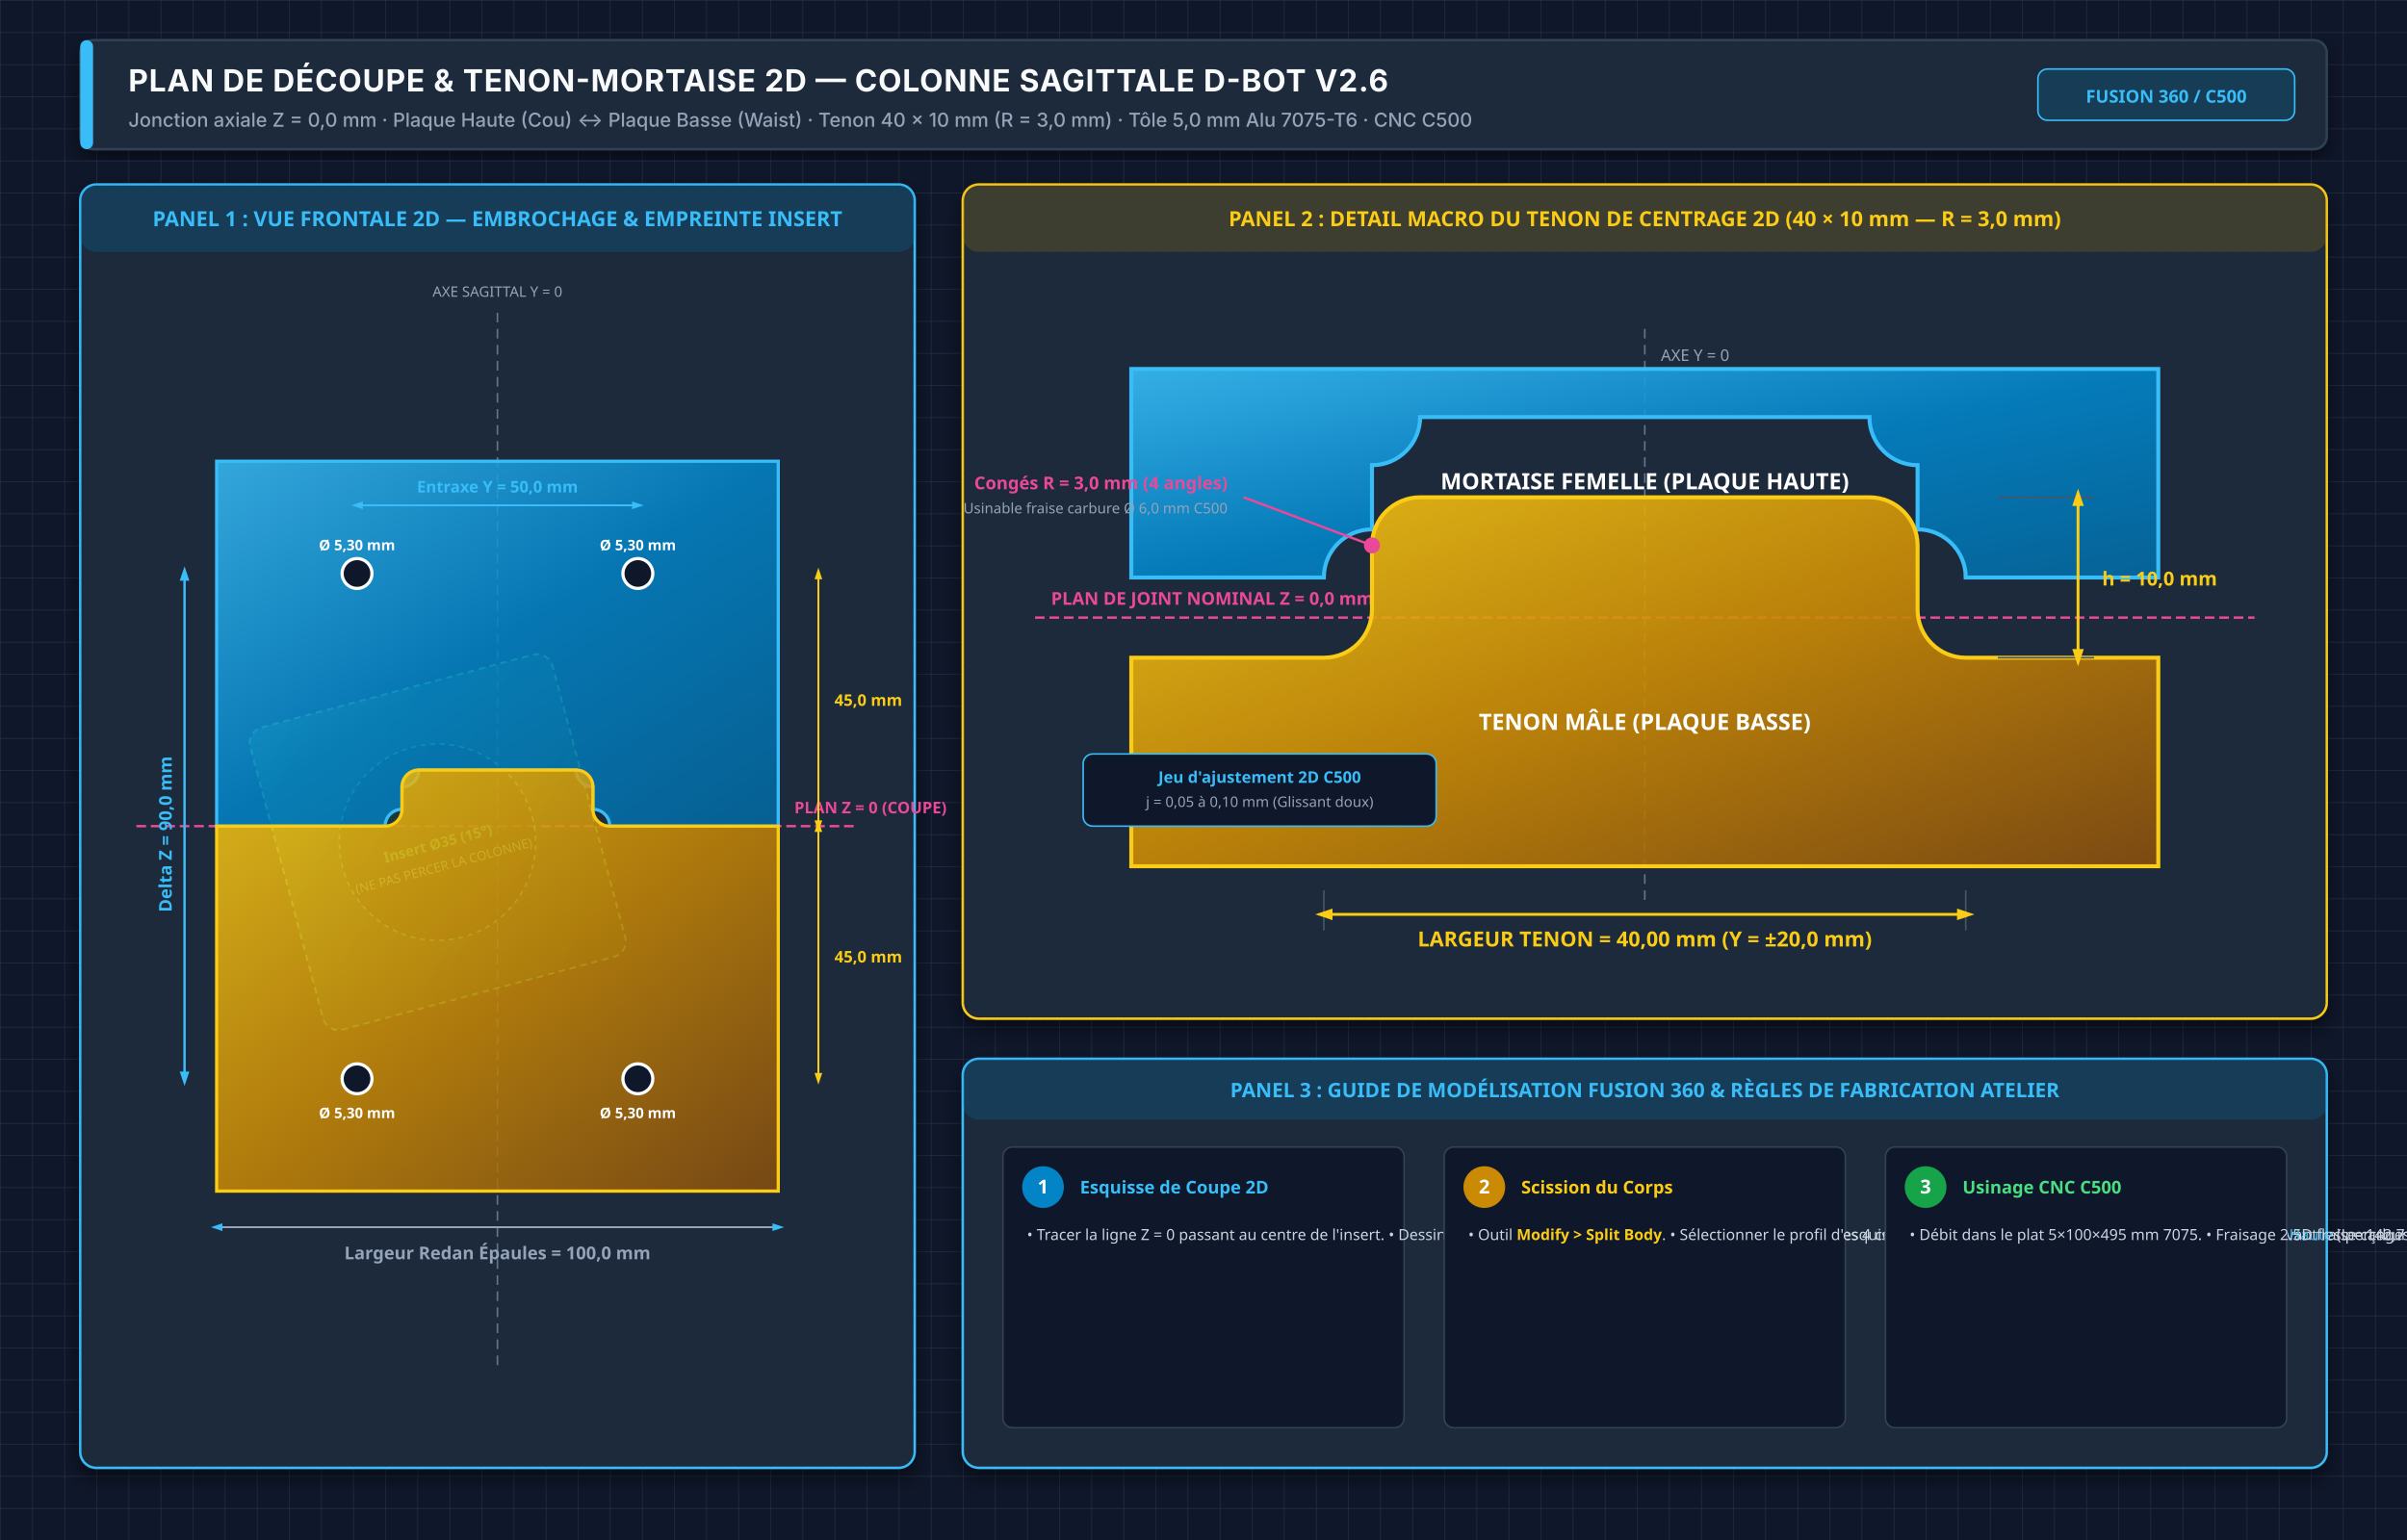
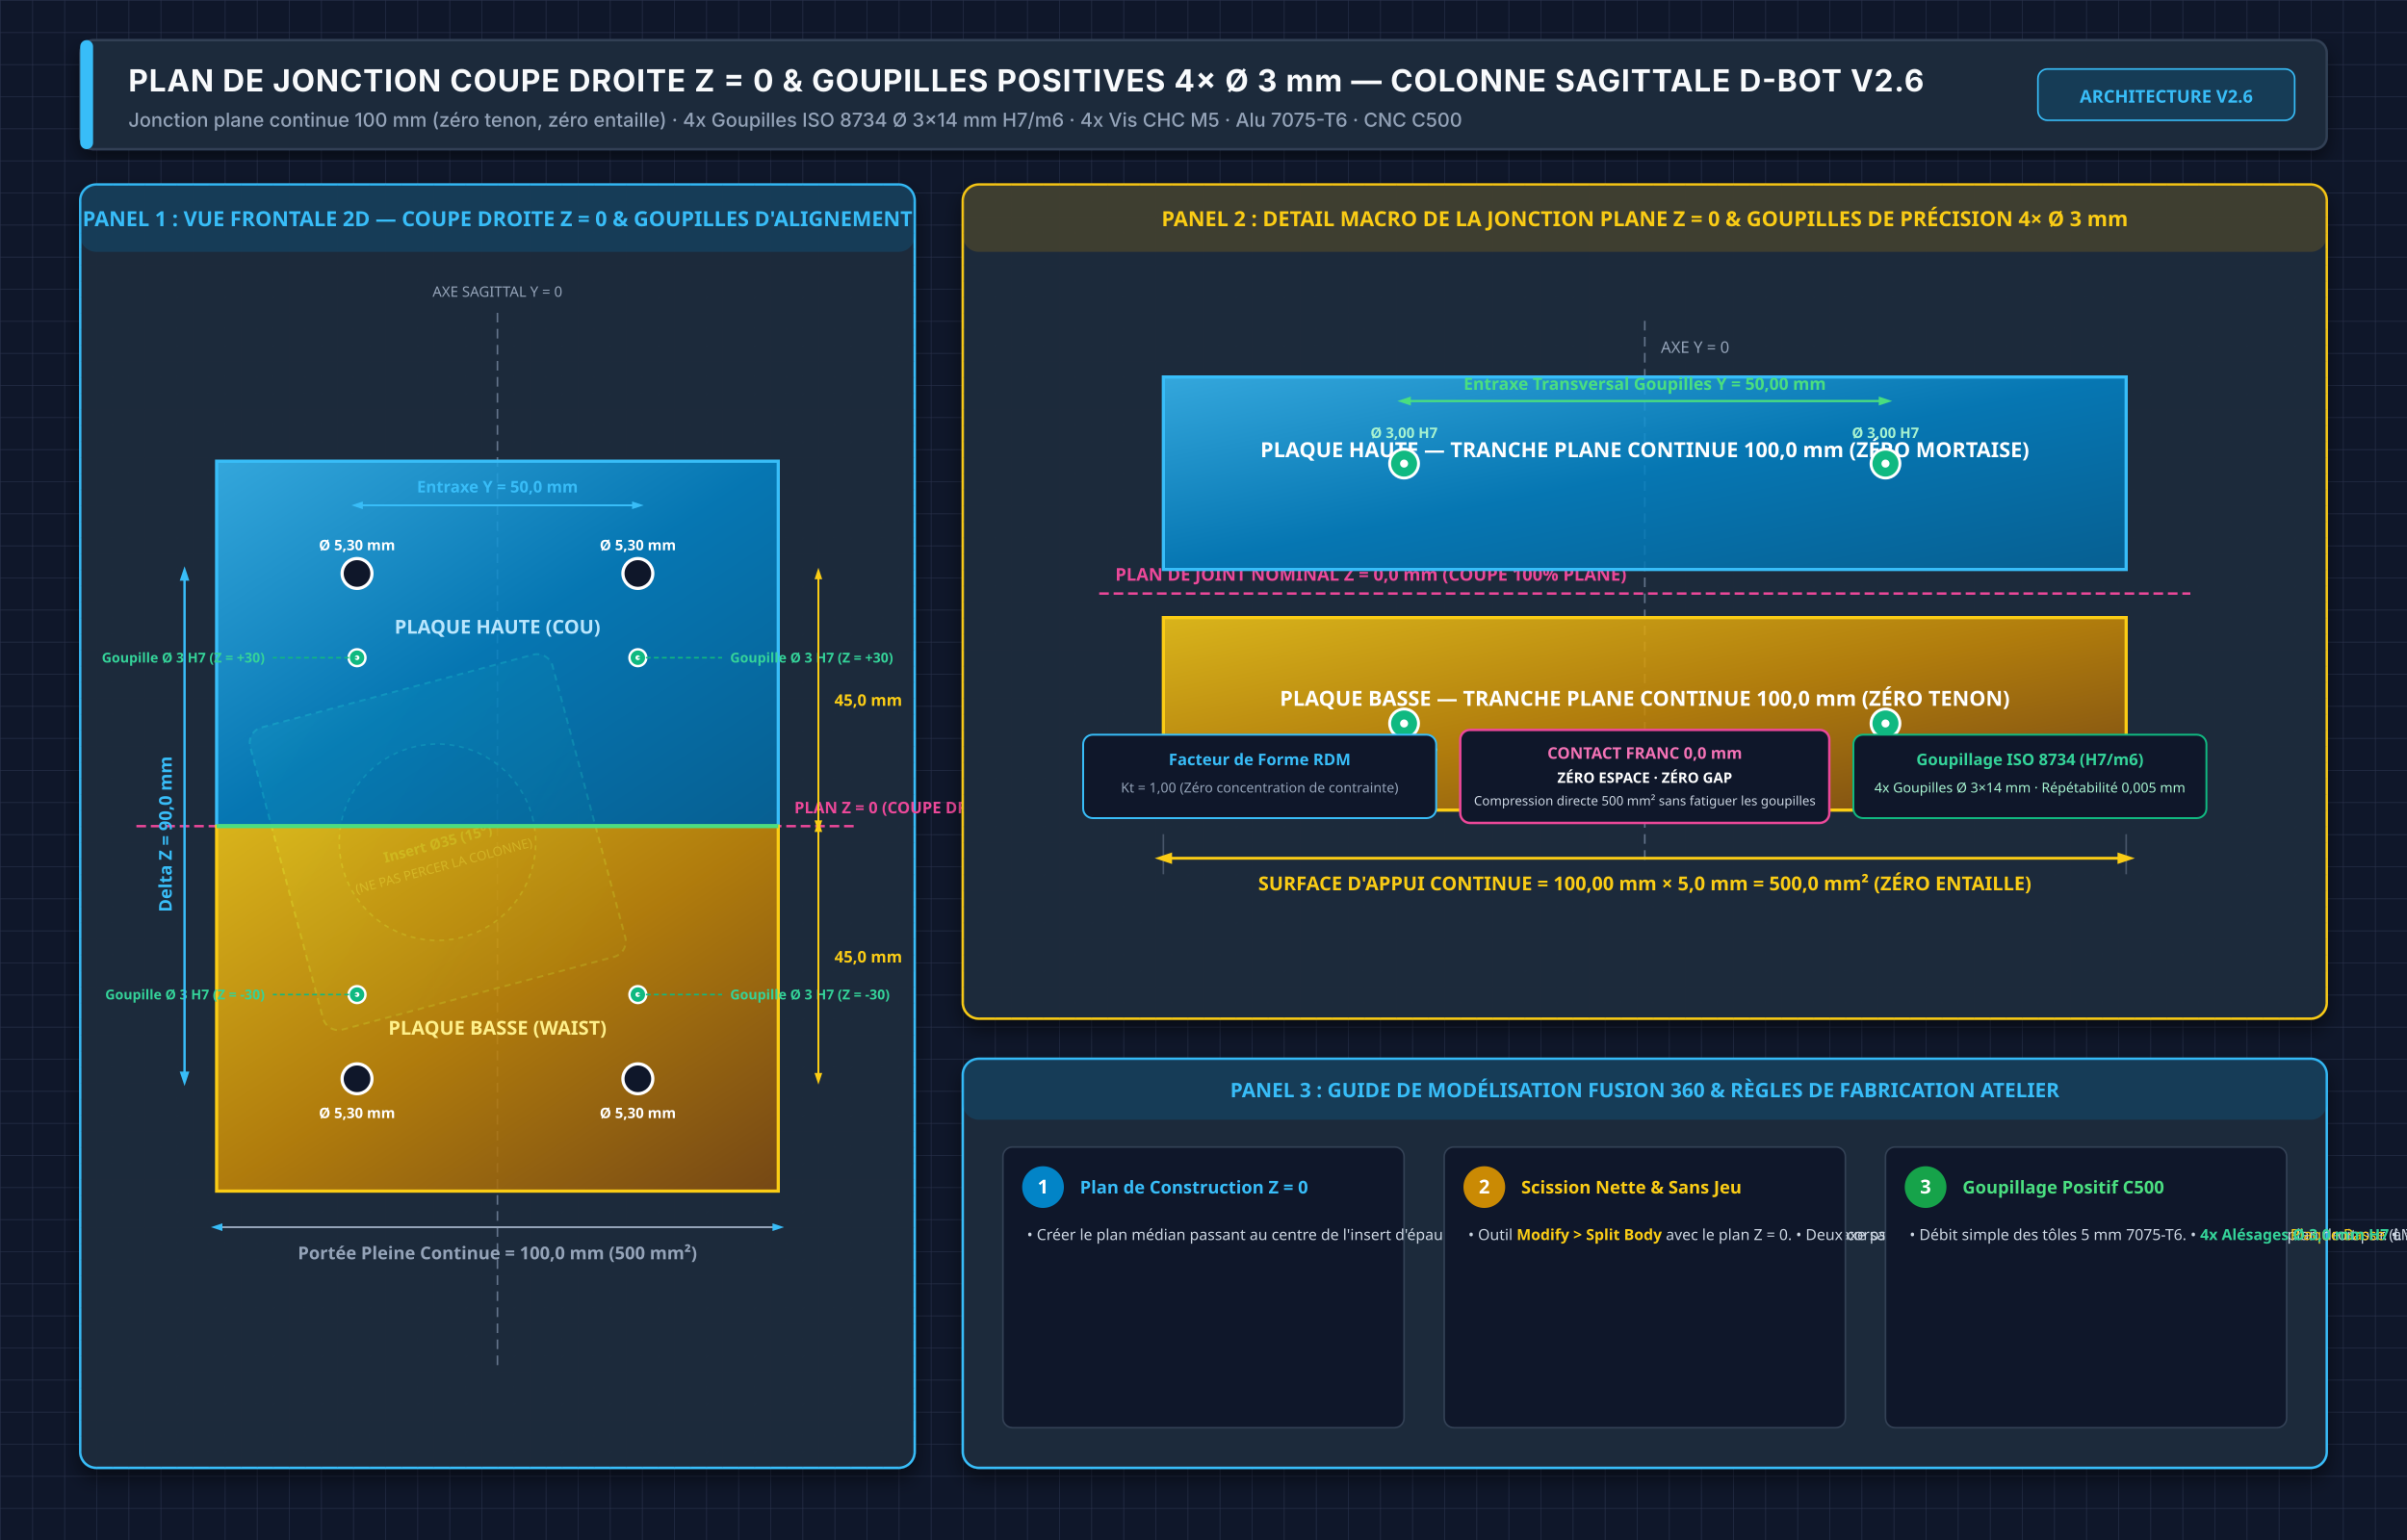
<svg xmlns="http://www.w3.org/2000/svg" viewBox="0 0 1500 960" width="100%" height="100%">
  <defs>
    <pattern id="gridBlueprint" width="20" height="20" patternUnits="userSpaceOnUse">
      <path d="M 20 0 L 0 0 0 20" fill="none" stroke="#2a324b" stroke-width="0.7" />
    </pattern>
    <pattern id="gridFine" width="10" height="10" patternUnits="userSpaceOnUse">
      <path d="M 10 0 L 0 0 0 10" fill="none" stroke="#1e293b" stroke-width="0.4" />
    </pattern>
    <linearGradient id="gradPlaqueHaute" x1="0%" y1="0%" x2="100%" y2="100%">
      <stop offset="0%" stop-color="#38bdf8" />
      <stop offset="50%" stop-color="#0284c7" />
      <stop offset="100%" stop-color="#0369a1" />
    </linearGradient>
    <linearGradient id="gradPlaqueBasse" x1="0%" y1="0%" x2="100%" y2="100%">
      <stop offset="0%" stop-color="#facc15" />
      <stop offset="50%" stop-color="#ca8a04" />
      <stop offset="100%" stop-color="#854d0e" />
    </linearGradient>
    <linearGradient id="gradInsertGhost" x1="0%" y1="0%" x2="100%" y2="100%">
      <stop offset="0%" stop-color="#4ade80" stop-opacity="0.3" />
      <stop offset="100%" stop-color="#16a34a" stop-opacity="0.15" />
    </linearGradient>
    <marker id="arrowDimSky" markerWidth="8" markerHeight="8" refX="4" refY="4" orient="auto">
      <path d="M 1 2 L 7 4 L 1 6 Z" fill="#38bdf8" />
    </marker>
    <marker id="arrowRevSky" markerWidth="8" markerHeight="8" refX="4" refY="4" orient="auto-start-reverse">
      <path d="M 1 2 L 7 4 L 1 6 Z" fill="#38bdf8" />
    </marker>
    <marker id="arrowDimYellow" markerWidth="8" markerHeight="8" refX="4" refY="4" orient="auto">
      <path d="M 1 2 L 7 4 L 1 6 Z" fill="#facc15" />
    </marker>
    <marker id="arrowRevYellow" markerWidth="8" markerHeight="8" refX="4" refY="4" orient="auto-start-reverse">
      <path d="M 1 2 L 7 4 L 1 6 Z" fill="#facc15" />
    </marker>
    <marker id="arrowDimGreen" markerWidth="8" markerHeight="8" refX="4" refY="4" orient="auto">
      <path d="M 1 2 L 7 4 L 1 6 Z" fill="#4ade80" />
    </marker>
    <marker id="arrowRevGreen" markerWidth="8" markerHeight="8" refX="4" refY="4" orient="auto-start-reverse">
      <path d="M 1 2 L 7 4 L 1 6 Z" fill="#4ade80" />
    </marker>
    <filter id="shadowBox" x="-10%" y="-10%" width="120%" height="120%">
      <feDropShadow dx="0" dy="6" stdDeviation="6" flood-color="#000000" flood-opacity="0.5" />
    </filter>
  </defs>
  <rect width="1500" height="960" fill="#0f172a" />
  <rect width="1500" height="960" fill="url(#gridBlueprint)" />
  <g transform="translate(50, 25)">
    <rect width="1400" height="68" rx="8" fill="#1e293b" stroke="#334155" stroke-width="1.5" filter="url(#shadowBox)" />
    <rect x="0" y="0" width="8" height="68" rx="4" fill="#38bdf8" />
    <text x="30" y="32" font-family="system-ui, -apple-system, sans-serif" font-size="19" font-weight="bold" fill="#f8fafc" letter-spacing="0.5">
-       PLAN DE DÉCOUPE &amp; TENON-MORTAISE 2D — COLONNE SAGITTALE D-BOT V2.6
+       PLAN DE JONCTION COUPE DROITE Z = 0 &amp; GOUPILLES POSITIVES 4× Ø 3 mm — COLONNE SAGITTALE D-BOT V2.6
    </text>
    <text x="30" y="54" font-family="system-ui, -apple-system, sans-serif" font-size="12" font-weight="500" fill="#94a3b8">
-       Jonction axiale Z = 0,0 mm · Plaque Haute (Cou) ↔ Plaque Basse (Waist) · Tenon 40 × 10 mm (R = 3,0 mm) · Tôle 5,0 mm Alu 7075-T6 · CNC C500
+       Jonction plane continue 100 mm (zéro tenon, zéro entaille) · 4x Goupilles ISO 8734 Ø 3×14 mm H7/m6 · 4x Vis CHC M5 · Alu 7075-T6 · CNC C500
    </text>
    <rect x="1220" y="18" width="160" height="32" rx="6" fill="#0284c7" fill-opacity="0.2" stroke="#38bdf8" stroke-width="1" />
    <text x="1300" y="39" text-anchor="middle" font-family="system-ui, sans-serif" font-size="11" font-weight="bold" fill="#38bdf8">
-       FUSION 360 / C500
+       ARCHITECTURE V2.6
    </text>
  </g>
  <g transform="translate(50, 115)">
    <rect width="520" height="800" rx="10" fill="#1e293b" stroke="#38bdf8" stroke-width="1.5" filter="url(#shadowBox)" />
    <rect width="520" height="800" rx="10" fill="url(#gridFine)" opacity="0.25" />
    <rect x="0" y="0" width="520" height="42" rx="10" fill="#0284c7" opacity="0.2" />
    <text x="260" y="26" text-anchor="middle" font-family="system-ui, sans-serif" font-size="13" font-weight="bold" fill="#38bdf8">
-       PANEL 1 : VUE FRONTALE 2D — EMBROCHAGE &amp; EMPREINTE INSERT
+       PANEL 1 : VUE FRONTALE 2D — COUPE DROITE Z = 0 &amp; GOUPILLES D'ALIGNEMENT
    </text>
    <g transform="translate(85, 400)">
      <line x1="175" y1="-320" x2="175" y2="340" stroke="#64748b" stroke-width="1" stroke-dasharray="6,4" />
      <text x="175" y="-330" text-anchor="middle" font-family="system-ui, sans-serif" font-size="9" fill="#94a3b8">AXE SAGITTAL Y = 0</text>
      <line x1="-50" y1="0" x2="400" y2="0" stroke="#ec4899" stroke-width="1.5" stroke-dasharray="6,3" />
-       <text x="360" y="-8" font-family="system-ui, sans-serif" font-size="10" font-weight="bold" fill="#ec4899">PLAN Z = 0 (COUPE)</text>
+       <text x="360" y="-8" font-family="system-ui, sans-serif" font-size="10" font-weight="bold" fill="#ec4899">PLAN Z = 0 (COUPE DROITE)</text>
      <g transform="translate(175, 0) rotate(-15)">
        <rect x="-136" y="-97.5" width="195" height="195" rx="10" fill="url(#gradInsertGhost)" stroke="#4ade80" stroke-width="1.2" stroke-dasharray="4,3" />
        <circle cx="-38.7" cy="0" r="61.2" fill="#0f172a" fill-opacity="0.4" stroke="#4ade80" stroke-width="1" stroke-dasharray="3,3" />
        <text x="-38.7" y="4" text-anchor="middle" font-family="system-ui, sans-serif" font-size="9" font-weight="bold" fill="#4ade80">
          Insert Ø35 (15°)
        </text>
        <text x="-38.7" y="18" text-anchor="middle" font-family="system-ui, sans-serif" font-size="8" fill="#86efac">
          (NE PAS PERCER LA COLONNE)
        </text>
      </g>
-       <path d="         M 0,-227.5          L 350,-227.5          L 350,0          L 245,0          A 10.5 10.5 0 0 0 234.5,-10.5         L 234.5,-24.5         A 10.5 10.5 0 0 1 224,-35         L 126,-35         A 10.5 10.5 0 0 1 115.5,-24.5         L 115.5,-10.5         A 10.5 10.5 0 0 0 105,0         L 0,0          Z" fill="url(#gradPlaqueHaute)" stroke="#38bdf8" stroke-width="2" fill-opacity="0.85" />
-       <path d="         M 0,227.5          L 350,227.5          L 350,0          L 245,0          A 10.5 10.5 0 0 1 234.5,-10.5         L 234.5,-24.5         A 10.5 10.5 0 0 0 224,-35         L 126,-35         A 10.5 10.5 0 0 0 115.5,-24.5         L 115.5,-10.5         A 10.5 10.5 0 0 1 105,0         L 0,0          Z" fill="url(#gradPlaqueBasse)" stroke="#facc15" stroke-width="2" fill-opacity="0.85" />
+       <path d="         M 0,-227.5          L 350,-227.5          L 350,0          L 0,0          Z" fill="url(#gradPlaqueHaute)" stroke="#38bdf8" stroke-width="2" fill-opacity="0.85" />
+       <text x="175" y="-120" text-anchor="middle" font-family="system-ui, sans-serif" font-size="12" font-weight="bold" fill="#bae6fd">
+         PLAQUE HAUTE (COU)
+       </text>
+       <path d="         M 0,227.5          L 350,227.5          L 350,0          L 0,0          Z" fill="url(#gradPlaqueBasse)" stroke="#facc15" stroke-width="2" fill-opacity="0.85" />
+       <text x="175" y="130" text-anchor="middle" font-family="system-ui, sans-serif" font-size="12" font-weight="bold" fill="#fef08a">
+         PLAQUE BASSE (WAIST)
+       </text>
+       <line x1="0" y1="0" x2="350" y2="0" stroke="#4ade80" stroke-width="2.5" />
      <circle cx="87.5" cy="-157.5" r="9.3" fill="#0f172a" stroke="#ffffff" stroke-width="2" />
      <circle cx="262.5" cy="-157.5" r="9.3" fill="#0f172a" stroke="#ffffff" stroke-width="2" />
      <text x="87.5" y="-172" text-anchor="middle" font-family="system-ui, sans-serif" font-size="9" font-weight="bold" fill="#ffffff">Ø 5,30 mm</text>
      <text x="262.5" y="-172" text-anchor="middle" font-family="system-ui, sans-serif" font-size="9" font-weight="bold" fill="#ffffff">Ø 5,30 mm</text>
      <circle cx="87.5" cy="157.5" r="9.3" fill="#0f172a" stroke="#ffffff" stroke-width="2" />
      <circle cx="262.5" cy="157.5" r="9.3" fill="#0f172a" stroke="#ffffff" stroke-width="2" />
      <text x="87.5" y="182" text-anchor="middle" font-family="system-ui, sans-serif" font-size="9" font-weight="bold" fill="#ffffff">Ø 5,30 mm</text>
      <text x="262.5" y="182" text-anchor="middle" font-family="system-ui, sans-serif" font-size="9" font-weight="bold" fill="#ffffff">Ø 5,30 mm</text>
+       <g id="dowel-pins">
+         <circle cx="87.5" cy="-105" r="5.25" fill="#10b981" stroke="#ffffff" stroke-width="1.5" />
+         <circle cx="87.5" cy="-105" r="1.5" fill="#ffffff" />
+         <circle cx="262.5" cy="-105" r="5.25" fill="#10b981" stroke="#ffffff" stroke-width="1.5" />
+         <circle cx="262.5" cy="-105" r="1.5" fill="#ffffff" />
+         <circle cx="87.5" cy="105" r="5.25" fill="#10b981" stroke="#ffffff" stroke-width="1.5" />
+         <circle cx="87.5" cy="105" r="1.5" fill="#ffffff" />
+         <circle cx="262.5" cy="105" r="5.25" fill="#10b981" stroke="#ffffff" stroke-width="1.5" />
+         <circle cx="262.5" cy="105" r="1.5" fill="#ffffff" />
+         <line x1="87.5" y1="-105" x2="35" y2="-105" stroke="#10b981" stroke-width="1" stroke-dasharray="3,2" />
+         <text x="30" y="-102" text-anchor="end" font-family="system-ui, sans-serif" font-size="8.5" font-weight="bold" fill="#34d399">
+           Goupille Ø 3 H7 (Z = +30)
+         </text>
+         <line x1="262.5" y1="-105" x2="315" y2="-105" stroke="#10b981" stroke-width="1" stroke-dasharray="3,2" />
+         <text x="320" y="-102" text-anchor="start" font-family="system-ui, sans-serif" font-size="8.5" font-weight="bold" fill="#34d399">
+           Goupille Ø 3 H7 (Z = +30)
+         </text>
+         <line x1="87.5" y1="105" x2="35" y2="105" stroke="#10b981" stroke-width="1" stroke-dasharray="3,2" />
+         <text x="30" y="108" text-anchor="end" font-family="system-ui, sans-serif" font-size="8.5" font-weight="bold" fill="#34d399">
+           Goupille Ø 3 H7 (Z = -30)
+         </text>
+         <line x1="262.5" y1="105" x2="315" y2="105" stroke="#10b981" stroke-width="1" stroke-dasharray="3,2" />
+         <text x="320" y="108" text-anchor="start" font-family="system-ui, sans-serif" font-size="8.5" font-weight="bold" fill="#34d399">
+           Goupille Ø 3 H7 (Z = -30)
+         </text>
+       </g>
      <line x1="-20" y1="-157.5" x2="-20" y2="157.5" stroke="#38bdf8" stroke-width="1.5" marker-start="url(#arrowRevSky)" marker-end="url(#arrowDimSky)" />
      <text x="-28" y="5" text-anchor="middle" font-family="system-ui, sans-serif" font-size="11" font-weight="bold" fill="#38bdf8" transform="rotate(-90,-28,5)">
        Delta Z = 90,0 mm
      </text>
      <line x1="375" y1="-157.5" x2="375" y2="0" stroke="#facc15" stroke-width="1.2" marker-start="url(#arrowRevYellow)" marker-end="url(#arrowDimYellow)" />
      <text x="385" y="-75" font-family="system-ui, sans-serif" font-size="10" font-weight="bold" fill="#facc15">
        45,0 mm
      </text>
      <line x1="375" y1="0" x2="375" y2="157.5" stroke="#facc15" stroke-width="1.2" marker-start="url(#arrowRevYellow)" marker-end="url(#arrowDimYellow)" />
      <text x="385" y="85" font-family="system-ui, sans-serif" font-size="10" font-weight="bold" fill="#facc15">
        45,0 mm
      </text>
      <line x1="87.5" y1="-200" x2="262.5" y2="-200" stroke="#38bdf8" stroke-width="1.2" marker-start="url(#arrowRevSky)" marker-end="url(#arrowDimSky)" />
      <text x="175" y="-208" text-anchor="middle" font-family="system-ui, sans-serif" font-size="10" font-weight="bold" fill="#38bdf8">
        Entraxe Y = 50,0 mm
      </text>
      <line x1="0" y1="250" x2="350" y2="250" stroke="#94a3b8" stroke-width="1.2" marker-start="url(#arrowRevSky)" marker-end="url(#arrowDimSky)" />
      <text x="175" y="270" text-anchor="middle" font-family="system-ui, sans-serif" font-size="11" font-weight="bold" fill="#94a3b8">
-         Largeur Redan Épaules = 100,0 mm
+         Portée Pleine Continue = 100,0 mm (500 mm²)
      </text>
    </g>
  </g>
  <g transform="translate(600, 115)">
    <rect width="850" height="520" rx="10" fill="#1e293b" stroke="#facc15" stroke-width="1.5" filter="url(#shadowBox)" />
    <rect width="850" height="520" rx="10" fill="url(#gridFine)" opacity="0.25" />
    <rect x="0" y="0" width="850" height="42" rx="10" fill="#ca8a04" opacity="0.2" />
    <text x="425" y="26" text-anchor="middle" font-family="system-ui, sans-serif" font-size="13" font-weight="bold" fill="#facc15">
-       PANEL 2 : DETAIL MACRO DU TENON DE CENTRAGE 2D (40 × 10 mm — R = 3,0 mm)
-     </text>
-     <g transform="translate(425, 270)">
-       <line x1="-380" y1="0" x2="380" y2="0" stroke="#ec4899" stroke-width="1.5" stroke-dasharray="6,3" />
-       <text x="-370" y="-8" font-family="system-ui, sans-serif" font-size="11" font-weight="bold" fill="#ec4899">PLAN DE JOINT NOMINAL Z = 0,0 mm</text>
-       <line x1="0" y1="-180" x2="0" y2="180" stroke="#64748b" stroke-width="1" stroke-dasharray="6,4" />
-       <text x="10" y="-160" font-family="system-ui, sans-serif" font-size="10" fill="#94a3b8">AXE Y = 0</text>
-       <g transform="translate(0, -25)">
-         <path d="           M -320,-130            L 320,-130            L 320,0            L 200,0            A 30 30 0 0 0 170,-30            L 170,-70            A 30 30 0 0 1 140,-100            L -140,-100            A 30 30 0 0 1 -170,-70            L -170,-30            A 30 30 0 0 0 -200,0            L -320,0            Z" fill="url(#gradPlaqueHaute)" stroke="#38bdf8" stroke-width="2.5" fill-opacity="0.9" />
-         <text x="0" y="-55" text-anchor="middle" font-family="system-ui, sans-serif" font-size="14" font-weight="bold" fill="#ffffff">
-           MORTAISE FEMELLE (PLAQUE HAUTE)
-         </text>
-       </g>
-       <g transform="translate(0, 25)">
-         <path d="           M -320,130            L 320,130            L 320,0            L 200,0            A 30 30 0 0 1 170,-30            L 170,-70            A 30 30 0 0 0 140,-100            L -140,-100            A 30 30 0 0 0 -170,-70            L -170,-30            A 30 30 0 0 1 -200,0            L -320,0            Z" fill="url(#gradPlaqueBasse)" stroke="#facc15" stroke-width="2.5" fill-opacity="0.9" />
-         <text x="0" y="45" text-anchor="middle" font-family="system-ui, sans-serif" font-size="14" font-weight="bold" fill="#ffffff">
-           TENON MÂLE (PLAQUE BASSE)
-         </text>
-       </g>
-       <line x1="-200" y1="170" x2="-200" y2="195" stroke="#475569" stroke-width="1" />
-       <line x1="200" y1="170" x2="200" y2="195" stroke="#475569" stroke-width="1" />
-       <line x1="-200" y1="185" x2="200" y2="185" stroke="#facc15" stroke-width="1.8" marker-start="url(#arrowRevYellow)" marker-end="url(#arrowDimYellow)" />
-       <text x="0" y="205" text-anchor="middle" font-family="system-ui, sans-serif" font-size="13" font-weight="bold" fill="#facc15">
-         LARGEUR TENON = 40,00 mm (Y = ±20,0 mm)
-       </text>
-       <line x1="220" y1="25" x2="280" y2="25" stroke="#475569" stroke-width="1" />
-       <line x1="220" y1="-75" x2="280" y2="-75" stroke="#475569" stroke-width="1" />
-       <line x1="270" y1="25" x2="270" y2="-75" stroke="#facc15" stroke-width="1.8" marker-start="url(#arrowRevYellow)" marker-end="url(#arrowDimYellow)" />
-       <text x="285" y="-20" font-family="system-ui, sans-serif" font-size="12" font-weight="bold" fill="#facc15">
-         h = 10,0 mm
-       </text>
-       <circle cx="-170" cy="-45" r="5" fill="#ec4899" />
-       <line x1="-170" y1="-45" x2="-250" y2="-75" stroke="#ec4899" stroke-width="1.5" />
-       <text x="-260" y="-80" text-anchor="end" font-family="system-ui, sans-serif" font-size="11" font-weight="bold" fill="#ec4899">
-         Congés R = 3,0 mm (4 angles)
-       </text>
-       <text x="-260" y="-65" text-anchor="end" font-family="system-ui, sans-serif" font-size="9" fill="#94a3b8">
-         Usinable fraise carbure Ø 6,0 mm C500
-       </text>
-       <rect x="-350" y="85" width="220" height="45" rx="6" fill="#0f172a" stroke="#38bdf8" stroke-width="1" />
-       <text x="-240" y="103" text-anchor="middle" font-family="system-ui, sans-serif" font-size="10" font-weight="bold" fill="#38bdf8">
-         Jeu d'ajustement 2D C500
-       </text>
-       <text x="-240" y="118" text-anchor="middle" font-family="system-ui, sans-serif" font-size="9" fill="#94a3b8">
-         j = 0,05 à 0,10 mm (Glissant doux)
+       PANEL 2 : DETAIL MACRO DE LA JONCTION PLANE Z = 0 &amp; GOUPILLES DE PRÉCISION 4× Ø 3 mm
+     </text>
+     <g transform="translate(425, 255)">
+       <line x1="-340" y1="0" x2="340" y2="0" stroke="#ec4899" stroke-width="1.5" stroke-dasharray="6,3" />
+       <text x="-330" y="-8" font-family="system-ui, sans-serif" font-size="11" font-weight="bold" fill="#ec4899">PLAN DE JOINT NOMINAL Z = 0,0 mm (COUPE 100% PLANE)</text>
+       <line x1="0" y1="-170" x2="0" y2="170" stroke="#64748b" stroke-width="1" stroke-dasharray="6,4" />
+       <text x="10" y="-150" font-family="system-ui, sans-serif" font-size="10" fill="#94a3b8">AXE Y = 0</text>
+       <g transform="translate(0, -15)">
+         <rect x="-300" y="-120" width="600" height="120" fill="url(#gradPlaqueHaute)" stroke="#38bdf8" stroke-width="2" fill-opacity="0.85" />
+         <text x="0" y="-70" text-anchor="middle" font-family="system-ui, sans-serif" font-size="13" font-weight="bold" fill="#ffffff">
+           PLAQUE HAUTE — TRANCHE PLANE CONTINUE 100,0 mm (ZÉRO MORTAISE)
+         </text>
+         <circle cx="-150" cy="-66" r="9" fill="#10b981" stroke="#ffffff" stroke-width="1.8" />
+         <circle cx="-150" cy="-66" r="2.5" fill="#ffffff" />
+         <circle cx="150" cy="-66" r="9" fill="#10b981" stroke="#ffffff" stroke-width="1.8" />
+         <circle cx="150" cy="-66" r="2.5" fill="#ffffff" />
+         <text x="-150" y="-82" text-anchor="middle" font-family="system-ui, sans-serif" font-size="9" font-weight="bold" fill="#a7f3d0">
+           Ø 3,00 H7
+         </text>
+         <text x="150" y="-82" text-anchor="middle" font-family="system-ui, sans-serif" font-size="9" font-weight="bold" fill="#a7f3d0">
+           Ø 3,00 H7
+         </text>
+       </g>
+       <g transform="translate(0, 15)">
+         <rect x="-300" y="0" width="600" height="120" fill="url(#gradPlaqueBasse)" stroke="#facc15" stroke-width="2" fill-opacity="0.85" />
+         <text x="0" y="55" text-anchor="middle" font-family="system-ui, sans-serif" font-size="13" font-weight="bold" fill="#ffffff">
+           PLAQUE BASSE — TRANCHE PLANE CONTINUE 100,0 mm (ZÉRO TENON)
+         </text>
+         <circle cx="-150" cy="66" r="9" fill="#10b981" stroke="#ffffff" stroke-width="1.8" />
+         <circle cx="-150" cy="66" r="2.5" fill="#ffffff" />
+         <circle cx="150" cy="66" r="9" fill="#10b981" stroke="#ffffff" stroke-width="1.8" />
+         <circle cx="150" cy="66" r="2.5" fill="#ffffff" />
+         <text x="-150" y="88" text-anchor="middle" font-family="system-ui, sans-serif" font-size="9" font-weight="bold" fill="#a7f3d0">
+           Ø 3,00 H7
+         </text>
+         <text x="150" y="88" text-anchor="middle" font-family="system-ui, sans-serif" font-size="9" font-weight="bold" fill="#a7f3d0">
+           Ø 3,00 H7
+         </text>
+       </g>
+       <line x1="-300" y1="150" x2="-300" y2="175" stroke="#475569" stroke-width="1" />
+       <line x1="300" y1="150" x2="300" y2="175" stroke="#475569" stroke-width="1" />
+       <line x1="-300" y1="165" x2="300" y2="165" stroke="#facc15" stroke-width="1.8" marker-start="url(#arrowRevYellow)" marker-end="url(#arrowDimYellow)" />
+       <text x="0" y="185" text-anchor="middle" font-family="system-ui, sans-serif" font-size="12" font-weight="bold" fill="#facc15">
+         SURFACE D'APPUI CONTINUE = 100,00 mm × 5,0 mm = 500,0 mm² (ZÉRO ENTAILLE)
+       </text>
+       <line x1="-150" y1="-120" x2="150" y2="-120" stroke="#4ade80" stroke-width="1.4" marker-start="url(#arrowRevGreen)" marker-end="url(#arrowDimGreen)" />
+       <text x="0" y="-127" text-anchor="middle" font-family="system-ui, sans-serif" font-size="10.5" font-weight="bold" fill="#4ade80">
+         Entraxe Transversal Goupilles Y = 50,00 mm
+       </text>
+       <rect x="-350" y="88" width="220" height="52" rx="6" fill="#0f172a" stroke="#38bdf8" stroke-width="1.2" />
+       <text x="-240" y="107" text-anchor="middle" font-family="system-ui, sans-serif" font-size="10" font-weight="bold" fill="#38bdf8">
+         Facteur de Forme RDM
+       </text>
+       <text x="-240" y="124" text-anchor="middle" font-family="system-ui, sans-serif" font-size="8.5" fill="#94a3b8">
+         Kt = 1,00 (Zéro concentration de contrainte)
+       </text>
+       <rect x="-115" y="85" width="230" height="58" rx="6" fill="#0f172a" stroke="#ec4899" stroke-width="1.5" />
+       <text x="0" y="103" text-anchor="middle" font-family="system-ui, sans-serif" font-size="10" font-weight="bold" fill="#f472b6">
+         CONTACT FRANC 0,0 mm
+       </text>
+       <text x="0" y="118" text-anchor="middle" font-family="system-ui, sans-serif" font-size="9" font-weight="bold" fill="#ffffff">
+         ZÉRO ESPACE · ZÉRO GAP
+       </text>
+       <text x="0" y="132" text-anchor="middle" font-family="system-ui, sans-serif" font-size="8" fill="#cbd5e1">
+         Compression directe 500 mm² sans fatiguer les goupilles
+       </text>
+       <rect x="130" y="88" width="220" height="52" rx="6" fill="#0f172a" stroke="#10b981" stroke-width="1.2" />
+       <text x="240" y="107" text-anchor="middle" font-family="system-ui, sans-serif" font-size="10" font-weight="bold" fill="#34d399">
+         Goupillage ISO 8734 (H7/m6)
+       </text>
+       <text x="240" y="124" text-anchor="middle" font-family="system-ui, sans-serif" font-size="8.5" fill="#a7f3d0">
+         4x Goupilles Ø 3×14 mm · Répétabilité 0,005 mm
      </text>
    </g>
  </g>
  <g transform="translate(600, 660)">
    <rect width="850" height="255" rx="10" fill="#1e293b" stroke="#38bdf8" stroke-width="1.5" filter="url(#shadowBox)" />
    <rect x="0" y="0" width="850" height="38" rx="10" fill="#0284c7" opacity="0.2" />
    <text x="425" y="24" text-anchor="middle" font-family="system-ui, sans-serif" font-size="12.5" font-weight="bold" fill="#38bdf8">
      PANEL 3 : GUIDE DE MODÉLISATION FUSION 360 &amp; RÈGLES DE FABRICATION ATELIER
    </text>
    <g transform="translate(25, 55)">
      <rect width="250" height="175" rx="6" fill="#0f172a" stroke="#334155" stroke-width="1" />
      <rect x="12" y="12" width="26" height="26" rx="13" fill="#0284c7" />
      <text x="25" y="29" text-anchor="middle" font-family="system-ui, sans-serif" font-size="12" font-weight="bold" fill="#ffffff">1</text>
-       <text x="48" y="29" font-family="system-ui, sans-serif" font-size="11" font-weight="bold" fill="#38bdf8">Esquisse de Coupe 2D</text>
-       <text x="15" y="58" font-family="system-ui, sans-serif" font-size="9.5" fill="#cbd5e1" width="220">
-         • Tracer la ligne Z = 0 passant au centre de l'insert.<br />
-         • Dessiner le rectangle de 40 × 10 mm centré sur Y = 0.<br />
-         • Placer les 4 congés R = 3,0 mm.<br />
-         • Marge de matière : 35,0 mm libres avant les perçages M5.
+       <text x="48" y="29" font-family="system-ui, sans-serif" font-size="11" font-weight="bold" fill="#38bdf8">Plan de Construction Z = 0</text>
+       <text x="15" y="58" font-family="system-ui, sans-serif" font-size="9.5" fill="#cbd5e1">
+         • Créer le plan médian passant au centre de l'insert d'épaule.<br />
+         • Plan horizontal rigoureusement perpendiculaire à l'axe sagittal.<br />
+         • <tspan font-weight="bold" fill="#4ade80">Zéro profil tenon complexe</tspan> : la découpe est un plan droit pur.<br />
+         • Marge saine continue de 30 mm avant les perçages de goupilles.
      </text>
      <g transform="translate(275, 0)">
        <rect width="250" height="175" rx="6" fill="#0f172a" stroke="#334155" stroke-width="1" />
        <rect x="12" y="12" width="26" height="26" rx="13" fill="#ca8a04" />
        <text x="25" y="29" text-anchor="middle" font-family="system-ui, sans-serif" font-size="12" font-weight="bold" fill="#ffffff">2</text>
-         <text x="48" y="29" font-family="system-ui, sans-serif" font-size="11" font-weight="bold" fill="#facc15">Scission du Corps</text>
+         <text x="48" y="29" font-family="system-ui, sans-serif" font-size="11" font-weight="bold" fill="#facc15">Scission Nette &amp; Sans Jeu</text>
        <text x="15" y="58" font-family="system-ui, sans-serif" font-size="9.5" fill="#cbd5e1">
-           • Outil <tspan fill="#facc15" font-weight="bold">Modify &gt; Split Body</tspan>.<br />
-           • Sélectionner le profil d'esquisse tenon.<br />
-           • Génère deux composants distincts :<br />
+           • Outil <tspan fill="#facc15" font-weight="bold">Modify &gt; Split Body</tspan> avec le plan Z = 0.<br />
+           • Deux corps indépendants générés :<br />
            - <tspan fill="#38bdf8">Plaque Haute</tspan> (L = 142,7 mm)<br />
-             - <tspan fill="#facc15">Plaque Basse</tspan> (L = 290,0 mm).
+             - <tspan fill="#facc15">Plaque Basse</tspan> (L = 297,13 mm).<br />
+           • <tspan font-weight="bold" fill="#38bdf8">ZÉRO Offset Face requis</tspan> : portée métal-métal à fleur 0,0 mm.
        </text>
      </g>
      <g transform="translate(550, 0)">
        <rect width="250" height="175" rx="6" fill="#0f172a" stroke="#334155" stroke-width="1" />
        <rect x="12" y="12" width="26" height="26" rx="13" fill="#16a34a" />
        <text x="25" y="29" text-anchor="middle" font-family="system-ui, sans-serif" font-size="12" font-weight="bold" fill="#ffffff">3</text>
-         <text x="48" y="29" font-family="system-ui, sans-serif" font-size="11" font-weight="bold" fill="#4ade80">Usinage CNC C500</text>
+         <text x="48" y="29" font-family="system-ui, sans-serif" font-size="11" font-weight="bold" fill="#4ade80">Goupillage Positif C500</text>
        <text x="15" y="58" font-family="system-ui, sans-serif" font-size="9.5" fill="#cbd5e1">
-           • Débit dans le plat 5×100×495 mm 7075.<br />
-           • Fraisage 2.5D fraise carbure Ø 6,0 mm.<br />
-           • Chanfreinage 0,3 mm × 45° 2 faces.<br />
-           • Éclissage par 2 semelles 5 mm + 4 vis M5 à 5,5 N.m (Sandwich 15 mm).
+           • Débit simple des tôles 5 mm 7075-T6.<br />
+           • <tspan fill="#34d399" font-weight="bold">4x Alésages Ø 3,0 mm H7</tspan> à Z=±30 mm (Y=±25 mm).<br />
+           • Avant-trou Ø 2,90 mm + alésoir Ø 3,00 mm H7.<br />
+           • 4 goupilles trempées ISO 8734 Ø 3×14 mm.<br />
+           • Éclissage sandwich 15 mm + 4 vis M5 (5,5 N.m).
        </text>
      </g>
    </g>
  </g>
</svg>
